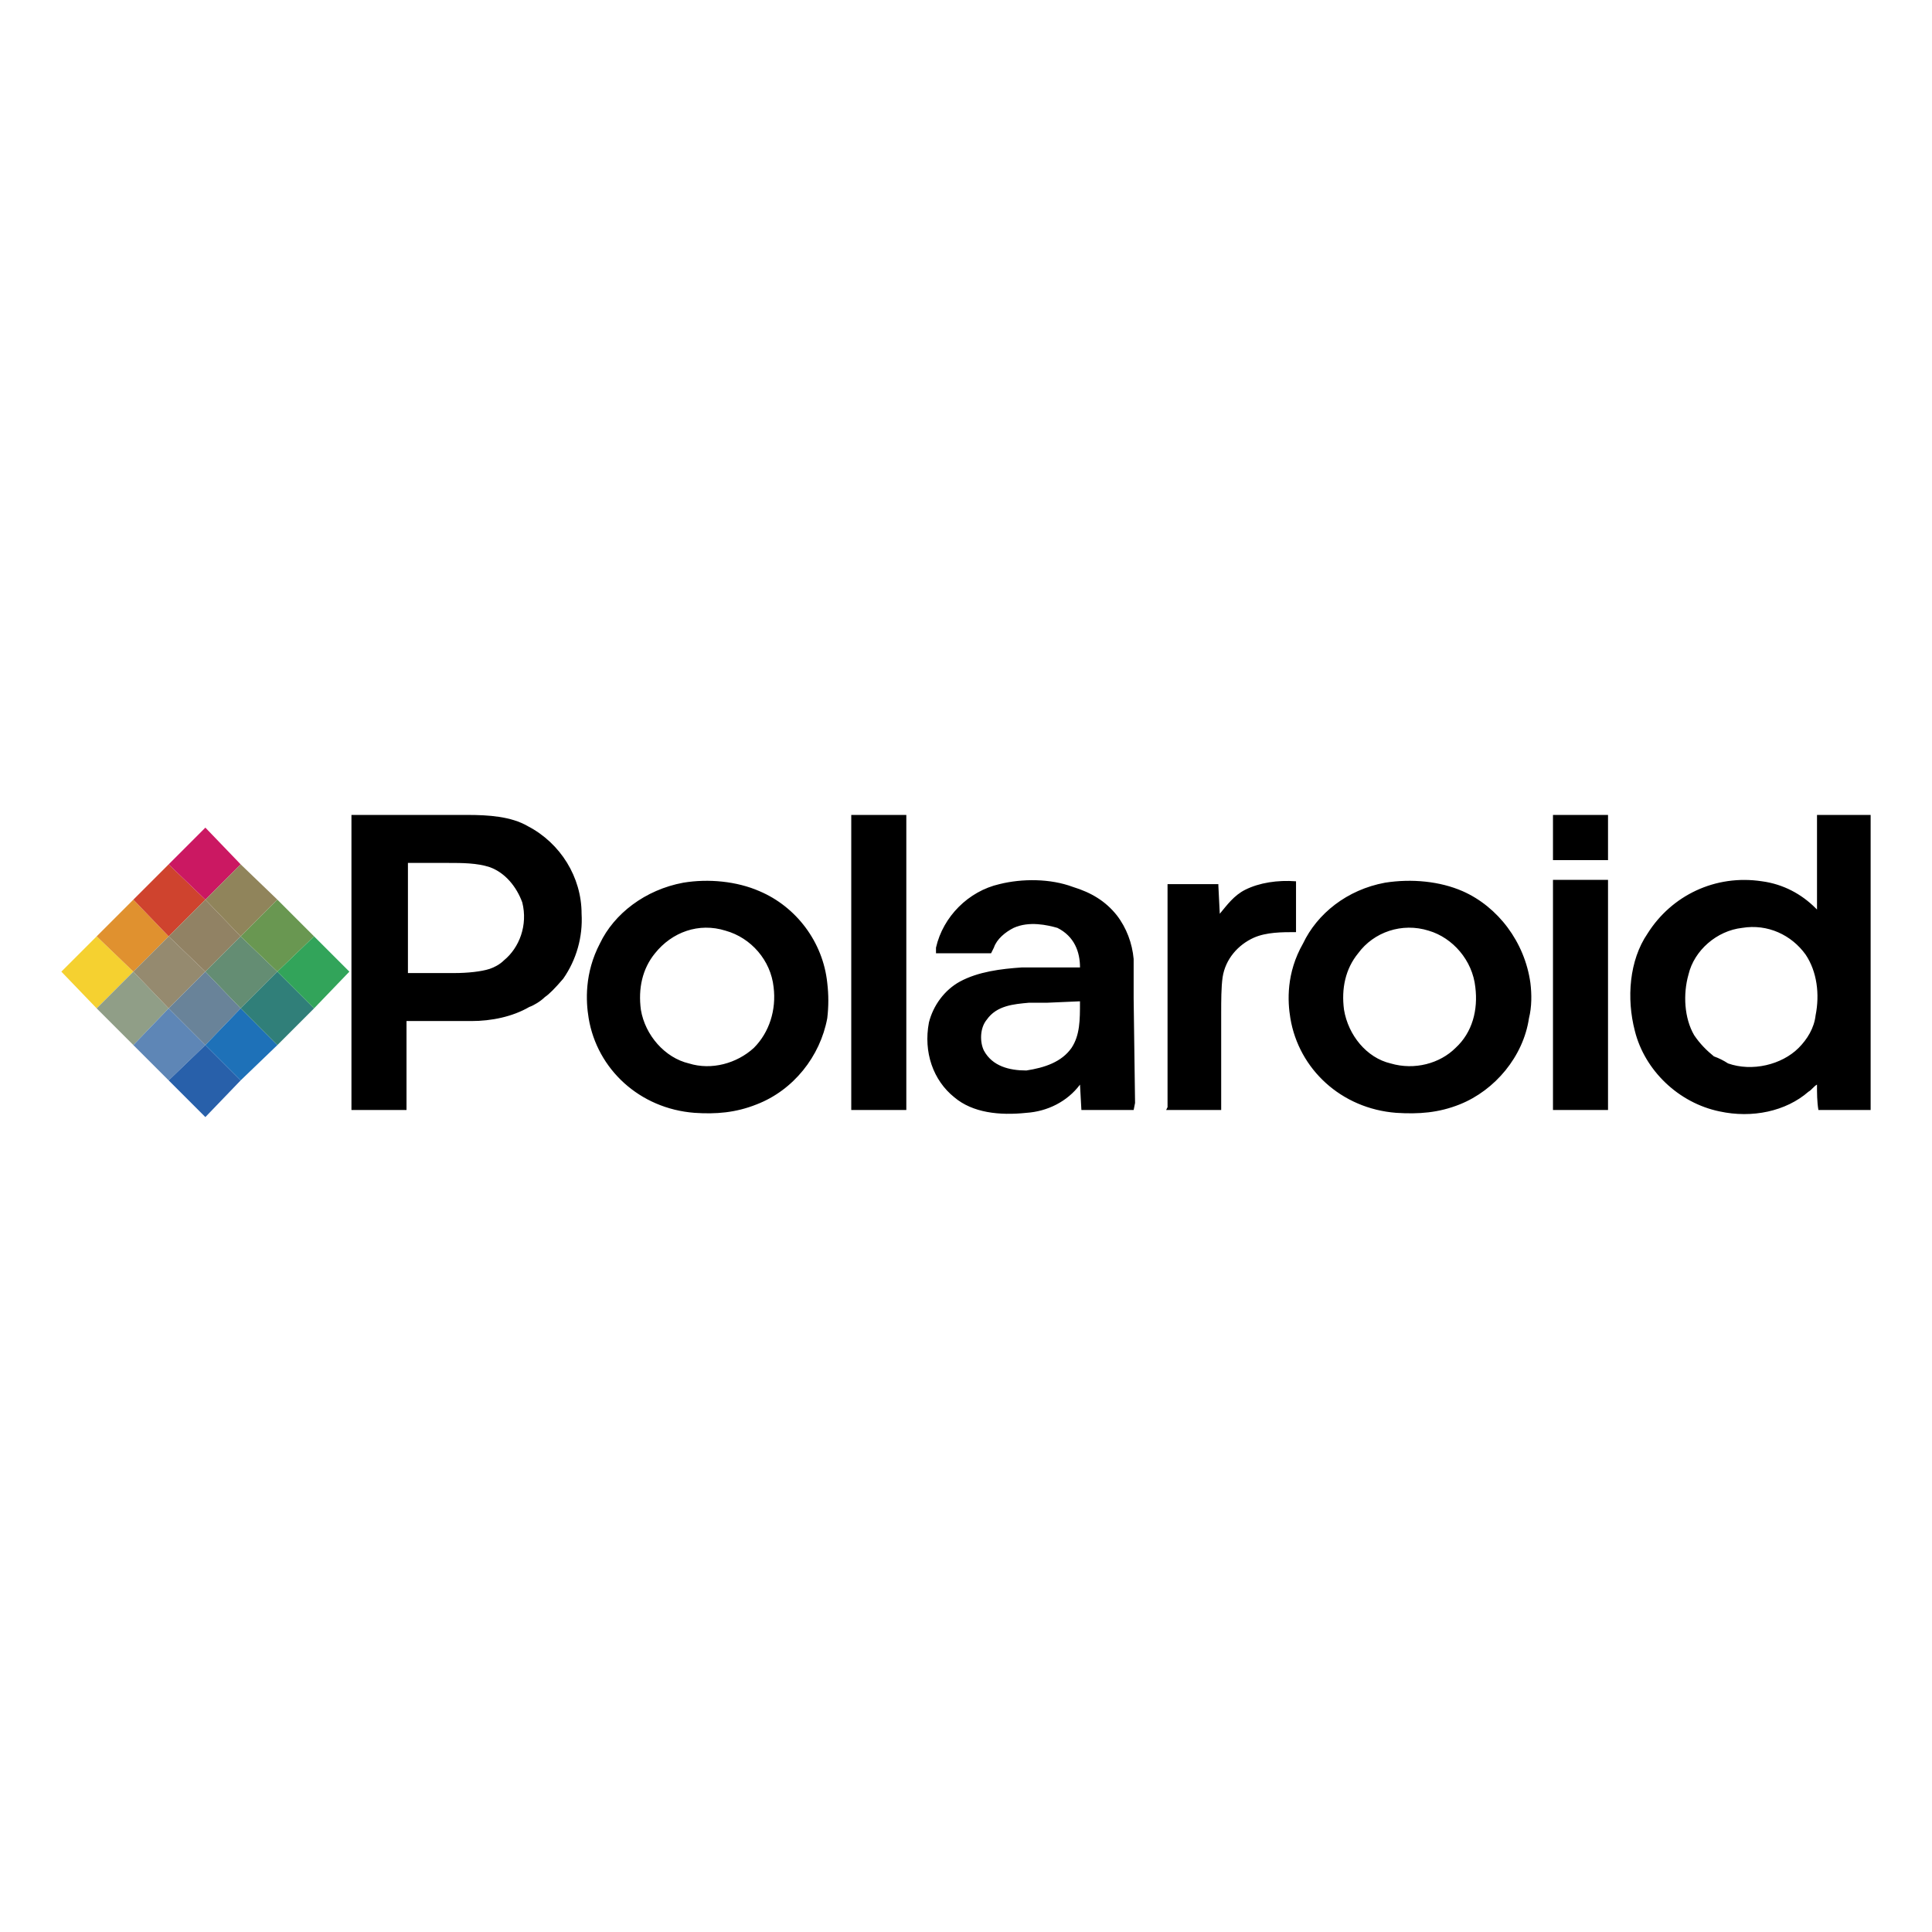
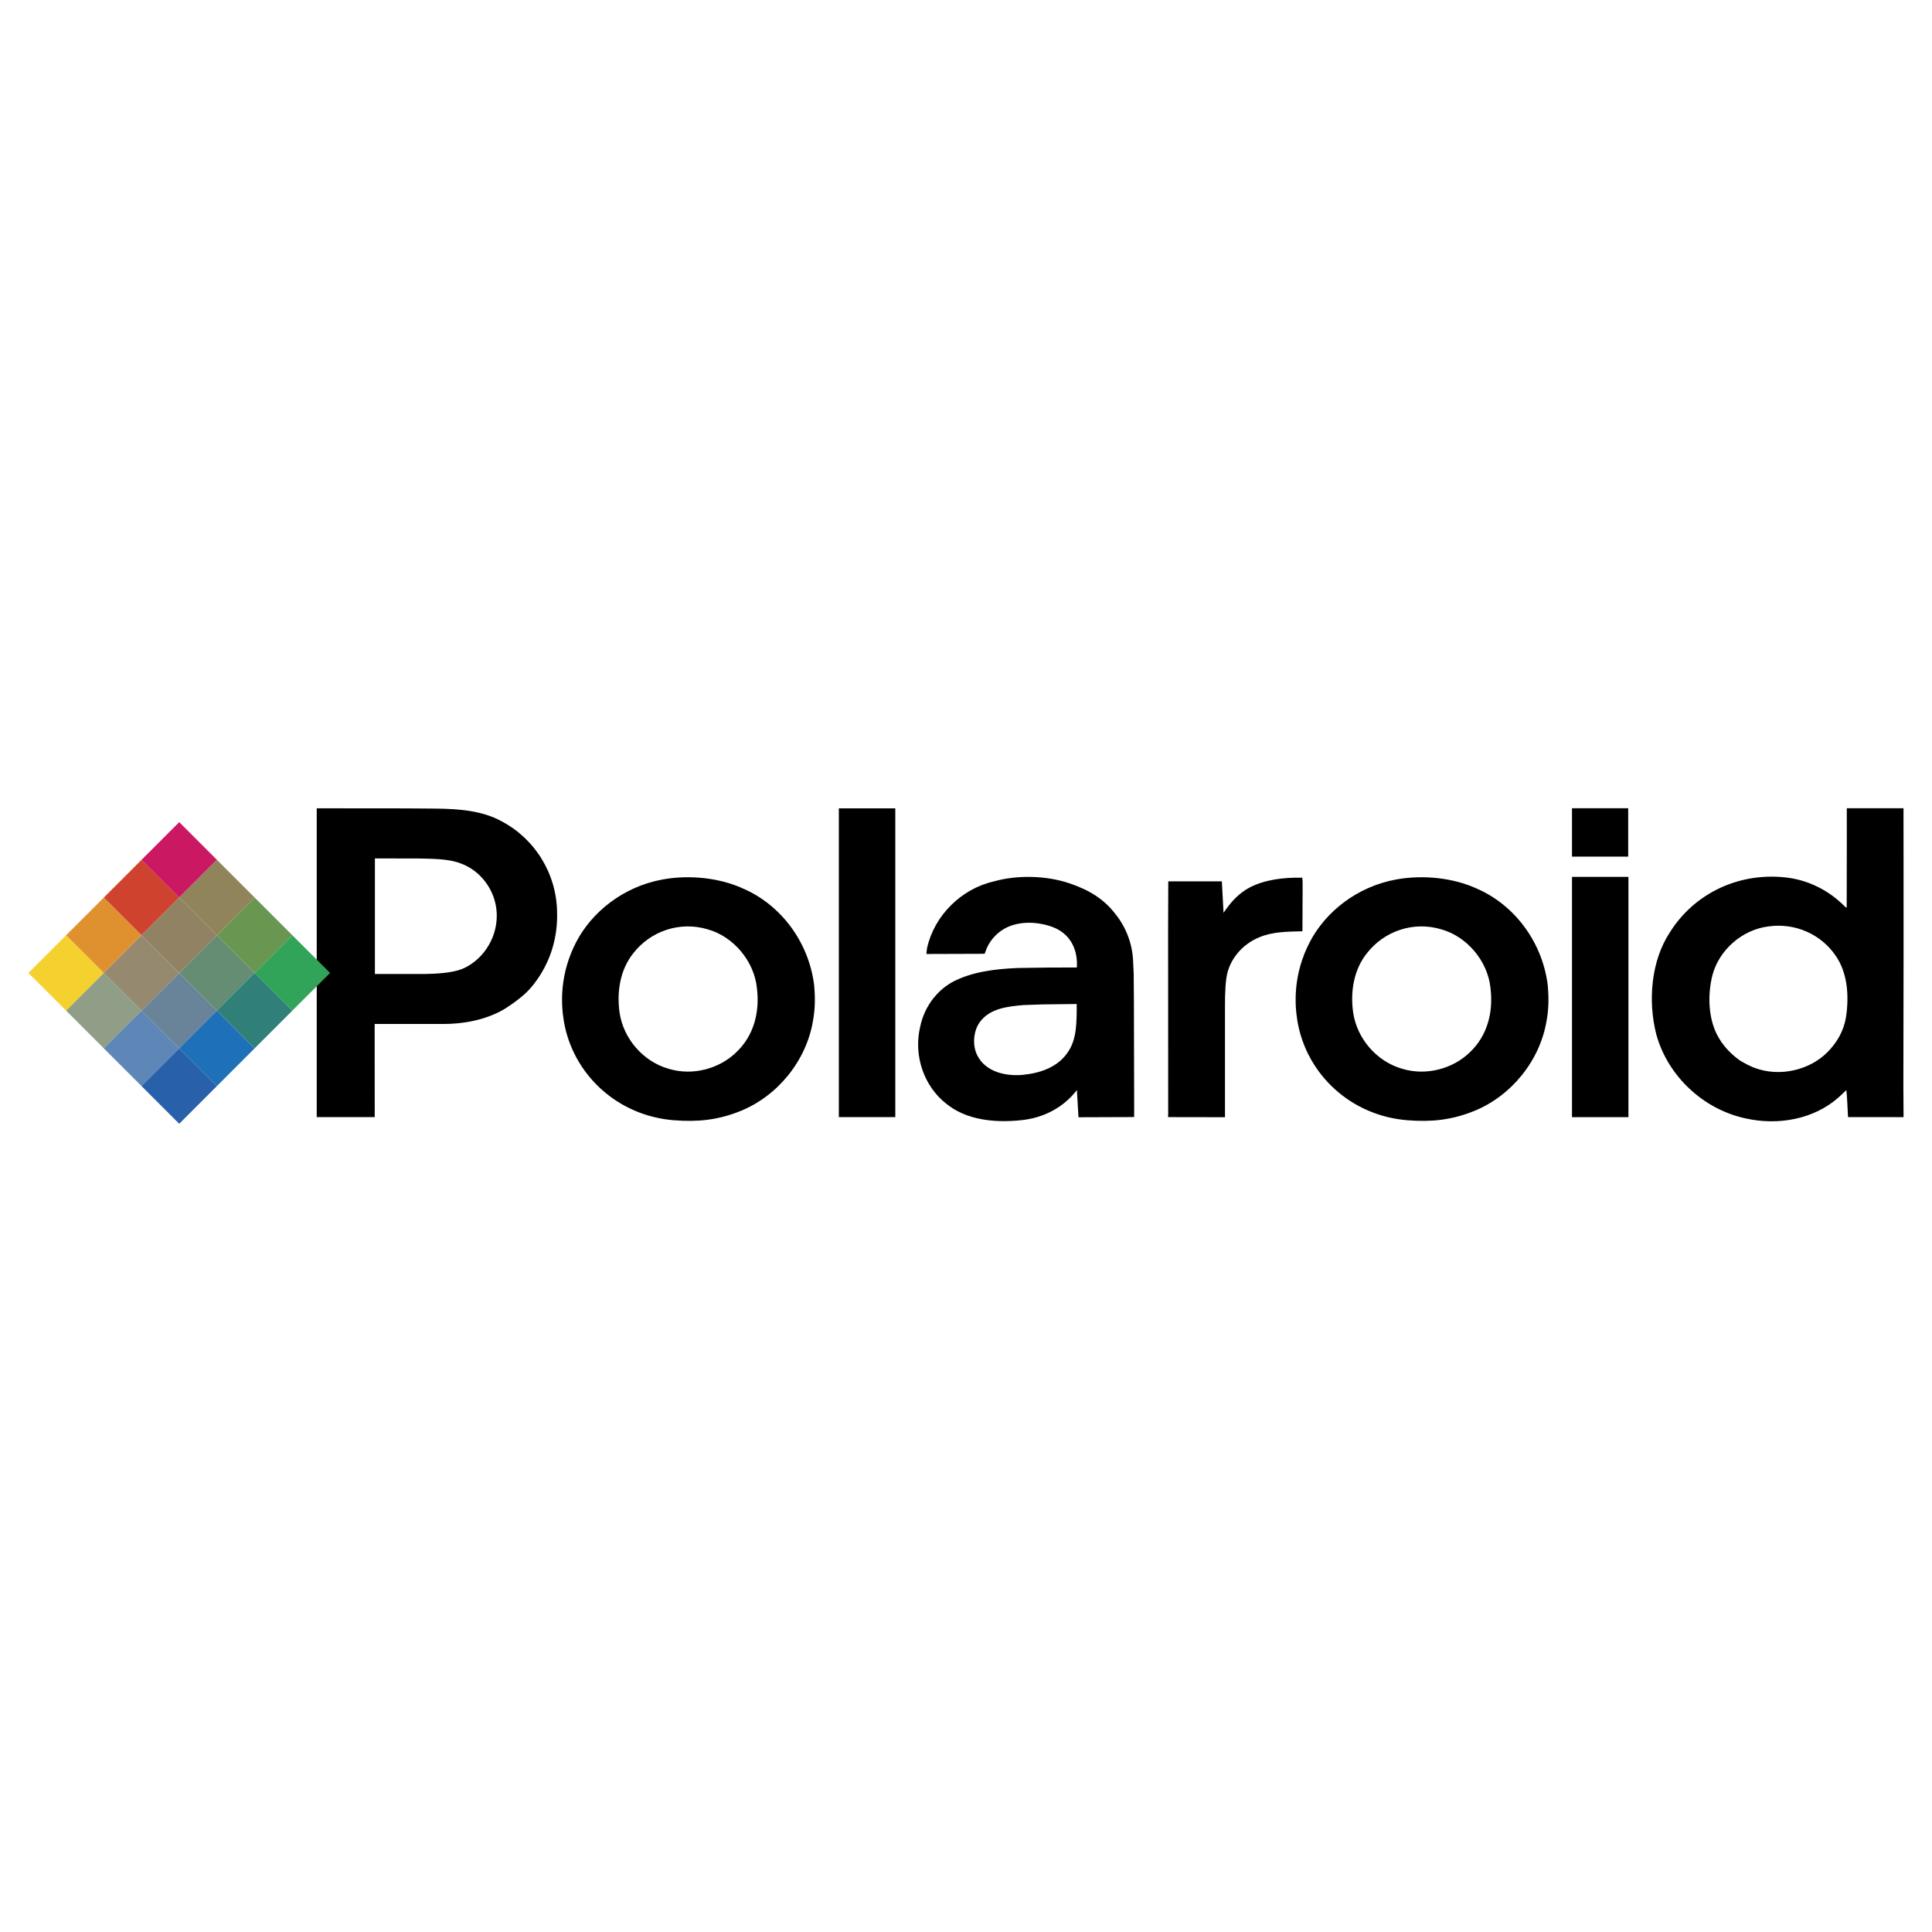
<svg xmlns="http://www.w3.org/2000/svg" width="2500" height="2500" viewBox="0 0 192.756 192.756">
  <g fill-rule="evenodd" clip-rule="evenodd">
    <path fill="#fff" d="M0 0h192.756v192.756H0V0z" />
-     <path d="M43.516 81.306h3.099c2.113 0 4.367.141 6.057 1.127 3.24 1.69 5.353 5.071 5.353 8.733a10.29 10.29 0 0 1-1.832 6.48c-.845.986-1.409 1.549-1.831 1.83-.423.424-1.127.846-1.549.986-1.69.986-3.803 1.408-5.776 1.408h-6.479v8.875h-5.494v-29.44h8.452v.001zm78.322 29.44v-9.719c0-1.127 0-2.535.141-3.521.281-1.832 1.549-3.241 3.1-3.945 1.268-.563 2.816-.563 4.225-.563v-3.944-1.127c-1.83-.141-3.662.141-5.07.845-1.127.563-1.832 1.549-2.537 2.395l-.141-2.817v-.141h-5.07v22.256l-.141.281h5.493zm59.445-29.44v9.438l-.143-.141c-1.408-1.409-3.238-2.395-5.352-2.677-4.648-.704-9.016 1.409-11.41 5.212-1.832 2.676-2.113 6.479-1.268 9.719.986 3.945 4.367 7.186 8.451 8.029 3.24.705 6.621 0 8.875-1.971.281-.143.562-.564.846-.705 0 .846 0 1.691.141 2.535h5.211v-29.44h-5.351v.001zm-96.353 29.44h5.494v-29.44H84.93v29.44zm70.011 0h5.492v-22.96h-5.492v22.96zm-47.05 0h5.213l.141-.703-.141-10.426v-3.943c-.141-1.549-.705-3.099-1.689-4.367-1.127-1.409-2.537-2.254-4.367-2.817-2.254-.845-5.072-.845-7.326-.282-3.098.705-5.634 3.24-6.338 6.339v.563h5.495l.281-.563c.281-.845 1.127-1.549 1.973-1.972 1.549-.704 3.379-.281 4.365 0 1.691.846 2.254 2.395 2.254 3.945h-5.776c-2.113.141-4.367.422-6.198 1.408-1.549.846-2.676 2.395-3.099 4.086-.563 2.957.422 5.775 2.536 7.465 1.831 1.549 4.507 1.832 7.185 1.549 2.111-.141 4.084-1.125 5.352-2.816l.139 2.534zm-.985-6.197c-.986 1.408-2.678 1.973-4.508 2.254-1.691 0-3.381-.424-4.227-1.973-.422-.846-.422-2.254.281-3.1.986-1.408 2.678-1.549 4.227-1.689h1.83l3.24-.141v.141c.001 1.689.001 3.24-.843 4.508zm-24.37-2.959a14.707 14.707 0 0 0 0-3.521c-.422-4.084-3.099-7.606-6.762-9.156-2.253-.986-5.071-1.268-7.606-.846-3.803.705-6.902 3.099-8.311 6.058-1.549 2.958-1.409 5.776-1.126 7.465.845 5.072 5.07 9.016 10.564 9.438 2.113.143 4.085 0 6.198-.844 3.662-1.411 6.339-4.789 7.043-8.594zm-7.325 2.959c-1.69 1.549-4.226 2.254-6.48 1.549-2.395-.562-4.367-2.816-4.79-5.352-.282-2.113.141-4.086 1.409-5.636 1.69-2.113 4.367-3.099 7.043-2.254 2.536.705 4.507 2.958 4.79 5.636.281 2.254-.423 4.508-1.972 6.057zm77.334-2.959c.283-1.127.283-2.395.143-3.521-.564-4.084-3.24-7.606-6.762-9.156-2.254-.986-5.072-1.268-7.748-.846-3.803.705-6.762 3.099-8.17 6.058-1.691 2.958-1.551 5.776-1.268 7.465.844 5.072 5.07 9.016 10.564 9.438 2.254.143 4.227 0 6.338-.844 3.524-1.411 6.34-4.789 6.903-8.594zm-7.324 2.959c-1.549 1.549-4.086 2.254-6.48 1.549-2.395-.562-4.225-2.816-4.648-5.352-.281-2.113.141-4.086 1.41-5.636 1.549-2.113 4.365-3.099 7.043-2.254 2.395.705 4.365 2.958 4.648 5.636.281 2.254-.284 4.508-1.973 6.057zM48.869 96.66c.422-.141.986-.423 1.409-.846 1.549-1.268 2.395-3.521 1.831-5.775-.563-1.55-1.69-2.958-3.24-3.521-1.268-.423-2.817-.423-4.085-.423h-4.085v10.987h4.648c1.268 0 2.677-.141 3.522-.422zm130.582 7.889c-1.689 1.689-4.648 2.395-7.043 1.549a6.622 6.622 0 0 0-1.41-.703c-.703-.564-1.408-1.27-1.971-2.113-.986-1.691-1.127-4.086-.564-6.059.564-2.394 2.818-4.366 5.354-4.648 2.535-.422 4.93.705 6.338 2.677 1.129 1.69 1.41 3.944.986 6.057-.141 1.267-.844 2.394-1.69 3.24zm-24.51-18.736h5.492v-4.508h-5.492v4.508z" />
-     <path fill="#f5d130" d="M13.305 96.941L9.643 93.42l-3.522 3.521 3.522 3.663 3.662-3.663z" />
-     <path fill="#e0912f" d="M16.827 93.42l-3.522-3.663-3.662 3.663 3.662 3.521 3.522-3.521z" />
-     <path fill="#cf432e" d="M20.489 89.757l-3.662-3.521-3.522 3.521 3.522 3.663 3.662-3.663z" />
-     <path fill="#cb1862" d="M24.011 86.236l-3.522-3.663-3.662 3.663 3.662 3.521 3.522-3.521z" />
-     <path fill="#909e87" d="M16.827 100.604l-3.522-3.663-3.662 3.663 3.662 3.664 3.522-3.664z" />
-     <path fill="#958a6f" d="M20.489 96.941l-3.662-3.521-3.522 3.521 3.522 3.663 3.662-3.663z" />
-     <path fill="#918264" d="M24.011 93.42l-3.522-3.663-3.662 3.663 3.662 3.521 3.522-3.521z" />
-     <path fill="#90845b" d="M27.673 89.757l-3.662-3.521-3.522 3.521 3.522 3.663 3.662-3.663z" />
-     <path fill="#5e86b6" d="M20.489 104.268l-3.662-3.664-3.522 3.664 3.522 3.521 3.662-3.521z" />
-     <path fill="#698399" d="M24.011 100.604l-3.522-3.663-3.662 3.663 3.662 3.664 3.522-3.664z" />
-     <path fill="#648d73" d="M27.673 96.941l-3.662-3.521-3.522 3.521 3.522 3.663 3.662-3.663z" />
-     <path fill="#699751" d="M31.335 93.42l-3.662-3.663-3.662 3.663 3.662 3.521 3.662-3.521z" />
-     <path fill="#2860aa" d="M24.011 107.789l-3.522-3.521-3.662 3.521 3.662 3.662 3.522-3.662z" />
-     <path fill="#1e71b8" d="M27.673 104.268l-3.662-3.664-3.522 3.664 3.522 3.521 3.662-3.521z" />
-     <path fill="#307f79" d="M31.335 100.604l-3.662-3.663-3.662 3.663 3.662 3.664 3.662-3.664z" />
-     <path fill="#32a45a" d="M34.857 96.941l-3.522-3.521-3.662 3.521 3.662 3.663 3.522-3.663z" />
+     <path d="M40.384 80.652l3.214.023c2.276.032 4.54.22 6.425 1.254 3.305 1.726 5.498 5.188 5.557 9.054.075 2.547-.644 4.824-1.974 6.733-.781 1.117-1.389 1.592-1.89 1.986a15.08 15.08 0 0 1-1.531 1.057c-1.818 1.02-3.998 1.416-6.051 1.404H37.38l.006 9.291H31.6v-30.81l8.784.008zm81.833 30.813v-10.217c0-1.195-.02-2.596.145-3.709.273-1.842 1.619-3.358 3.293-4.031 1.289-.551 2.818-.562 4.289-.594l.018-4.19c-.012-.398.023-.772-.035-1.156-1.854-.039-3.734.186-5.275.99-1.096.588-1.893 1.492-2.568 2.501l-.014-.035-.162-3.036-.012-.057h-5.338l-.016 4.854.008 18.33-.014.34 5.681.01zm62.037-30.827l.002 3.3-.01 6.549-.023.083-.145-.108c-1.471-1.503-3.365-2.529-5.518-2.869-4.896-.696-9.5 1.475-11.975 5.456-1.836 2.792-2.201 6.789-1.334 10.156 1.139 4.148 4.668 7.451 8.865 8.369 3.33.758 6.863.061 9.25-2.029.277-.229.582-.562.848-.779.09.869.109 1.773.162 2.652v.037l5.541.002v-.217l-.018-2.891.021-13.078-.002-9.923-.006-4.708-5.658-.002zM83.692 111.455h5.632V80.65h-5.632v30.805zm73.146.002h5.631V87.485h-5.631v23.972zm-49.236.012l5.551-.02.004-.709-.027-10.957-.021-2.619-.066-1.416a8.035 8.035 0 0 0-1.799-4.607c-1.113-1.438-2.564-2.341-4.527-3.008-2.297-.778-5.209-.866-7.584-.188-3.206.731-5.917 3.381-6.64 6.642-.024.192-.062.404-.062.593l5.804-.019.23-.596a4.218 4.218 0 0 1 2.092-2.086c1.664-.728 3.572-.357 4.566.049 1.842.756 2.414 2.429 2.316 4l-2.721.003-3.203.047c-2.314.099-4.602.388-6.522 1.415-1.629.922-2.78 2.543-3.175 4.395-.721 2.947.396 6.021 2.58 7.717 1.968 1.625 4.773 1.938 7.447 1.66 2.229-.209 4.258-1.26 5.576-2.988l.023.014.158 2.678zm-1.061-6.496c-1.006 1.516-2.789 2.109-4.572 2.273-1.783.137-3.66-.363-4.461-1.943-.514-.988-.402-2.445.252-3.334.994-1.359 2.752-1.557 4.379-1.695l1.961-.066 3.324-.037v.1c-.006 1.684.023 3.405-.883 4.702zm-25.425-3.155c.22-1.158.225-2.453.096-3.646-.563-4.22-3.301-7.889-7.073-9.521-2.337-1.071-5.34-1.391-8.008-.91-3.976.72-7.11 3.277-8.66 6.281-1.639 3.172-1.508 6.121-1.218 7.848.882 5.268 5.293 9.461 11.014 9.9 2.327.178 4.341-.012 6.578-.91 3.722-1.491 6.616-5.024 7.271-9.042zm-7.662 3.172c-1.671 1.625-4.314 2.375-6.737 1.645-2.519-.711-4.515-2.977-4.903-5.609-.306-2.176.1-4.359 1.395-5.95 1.698-2.169 4.609-3.198 7.406-2.354 2.543.709 4.621 3.144 4.901 5.848.306 2.479-.341 4.795-2.062 6.42zm80.853-3.172c.221-1.158.225-2.453.096-3.646-.564-4.22-3.303-7.889-7.072-9.521-2.338-1.071-5.34-1.391-8.01-.91-3.975.72-7.111 3.277-8.66 6.281-1.641 3.172-1.508 6.121-1.217 7.848.883 5.268 5.293 9.461 11.012 9.9 2.33.178 4.342-.012 6.58-.91 3.722-1.491 6.614-5.024 7.271-9.042zm-7.662 3.172c-1.672 1.625-4.316 2.375-6.738 1.645-2.52-.711-4.514-2.977-4.902-5.609-.307-2.176.1-4.359 1.395-5.95 1.699-2.169 4.609-3.198 7.404-2.354 2.543.709 4.623 3.144 4.902 5.848.304 2.479-.343 4.795-2.061 6.42zM46.042 96.697c.452-.167.926-.449 1.375-.814 1.702-1.387 2.591-3.784 1.925-6.08-.488-1.657-1.725-3.044-3.336-3.643-1.297-.511-2.911-.468-4.333-.511l-4.209-.002h-.059v11.527h4.975c1.241-.016 2.677-.108 3.662-.477zm136.272 8.289c-1.783 1.791-4.773 2.506-7.307 1.537-.506-.195-.984-.465-1.441-.734-.789-.57-1.531-1.311-2.031-2.156-1.096-1.764-1.211-4.283-.68-6.363.668-2.476 2.922-4.494 5.553-4.837 2.709-.391 5.268.794 6.697 2.864 1.217 1.694 1.404 4.034 1.064 6.223-.226 1.345-.907 2.521-1.855 3.466zm-25.476-19.521h5.607V80.64h-5.607v4.825z" />
+     <path fill="#f5d130" d="M10.359 97.072l-3.764-3.763-3.761 3.763 3.761 3.76 3.764-3.76z" />
+     <path fill="#e0912f" d="M14.12 93.309l-3.761-3.762-3.764 3.762 3.764 3.763 3.761-3.763z" />
+     <path fill="#cf432e" d="M17.881 89.547l-3.761-3.761-3.761 3.761 3.761 3.762 3.761-3.762z" />
+     <path fill="#cb1862" d="M21.642 85.786l-3.761-3.763-3.761 3.763 3.761 3.761 3.761-3.761z" />
+     <path fill="#909e87" d="M14.12 100.832l-3.761-3.76-3.764 3.76 3.764 3.762 3.761-3.762z" />
+     <path fill="#958a6f" d="M17.881 97.072l-3.761-3.763-3.761 3.763 3.761 3.76 3.761-3.76z" />
+     <path fill="#918264" d="M21.642 93.309l-3.761-3.762-3.761 3.762 3.761 3.763 3.761-3.763z" />
+     <path fill="#90845b" d="M25.405 89.547l-3.763-3.761-3.761 3.761 3.761 3.762 3.763-3.762z" />
+     <path fill="#5e86b6" d="M17.881 104.594l-3.761-3.762-3.761 3.762 3.761 3.763 3.761-3.763z" />
+     <path fill="#698399" d="M21.642 100.832l-3.761-3.76-3.761 3.76 3.761 3.762 3.761-3.762z" />
+     <path fill="#648d73" d="M25.405 97.072l-3.763-3.763-3.761 3.763 3.761 3.76 3.763-3.76z" />
+     <path fill="#699751" d="M29.167 93.309l-3.762-3.762-3.763 3.762 3.763 3.763 3.762-3.763z" />
+     <path fill="#2860aa" d="M21.642 108.357l-3.761-3.763-3.761 3.763 3.761 3.762 3.761-3.762z" />
+     <path fill="#1e71b8" d="M25.405 104.594l-3.763-3.762-3.761 3.762 3.761 3.763 3.763-3.763z" />
+     <path fill="#307f79" d="M29.167 100.832l-3.762-3.76-3.763 3.76 3.763 3.762 3.762-3.762z" />
+     <path fill="#32a45a" d="M32.928 97.072l-3.761-3.763-3.762 3.763 3.762 3.76 3.761-3.76z" />
  </g>
</svg>
